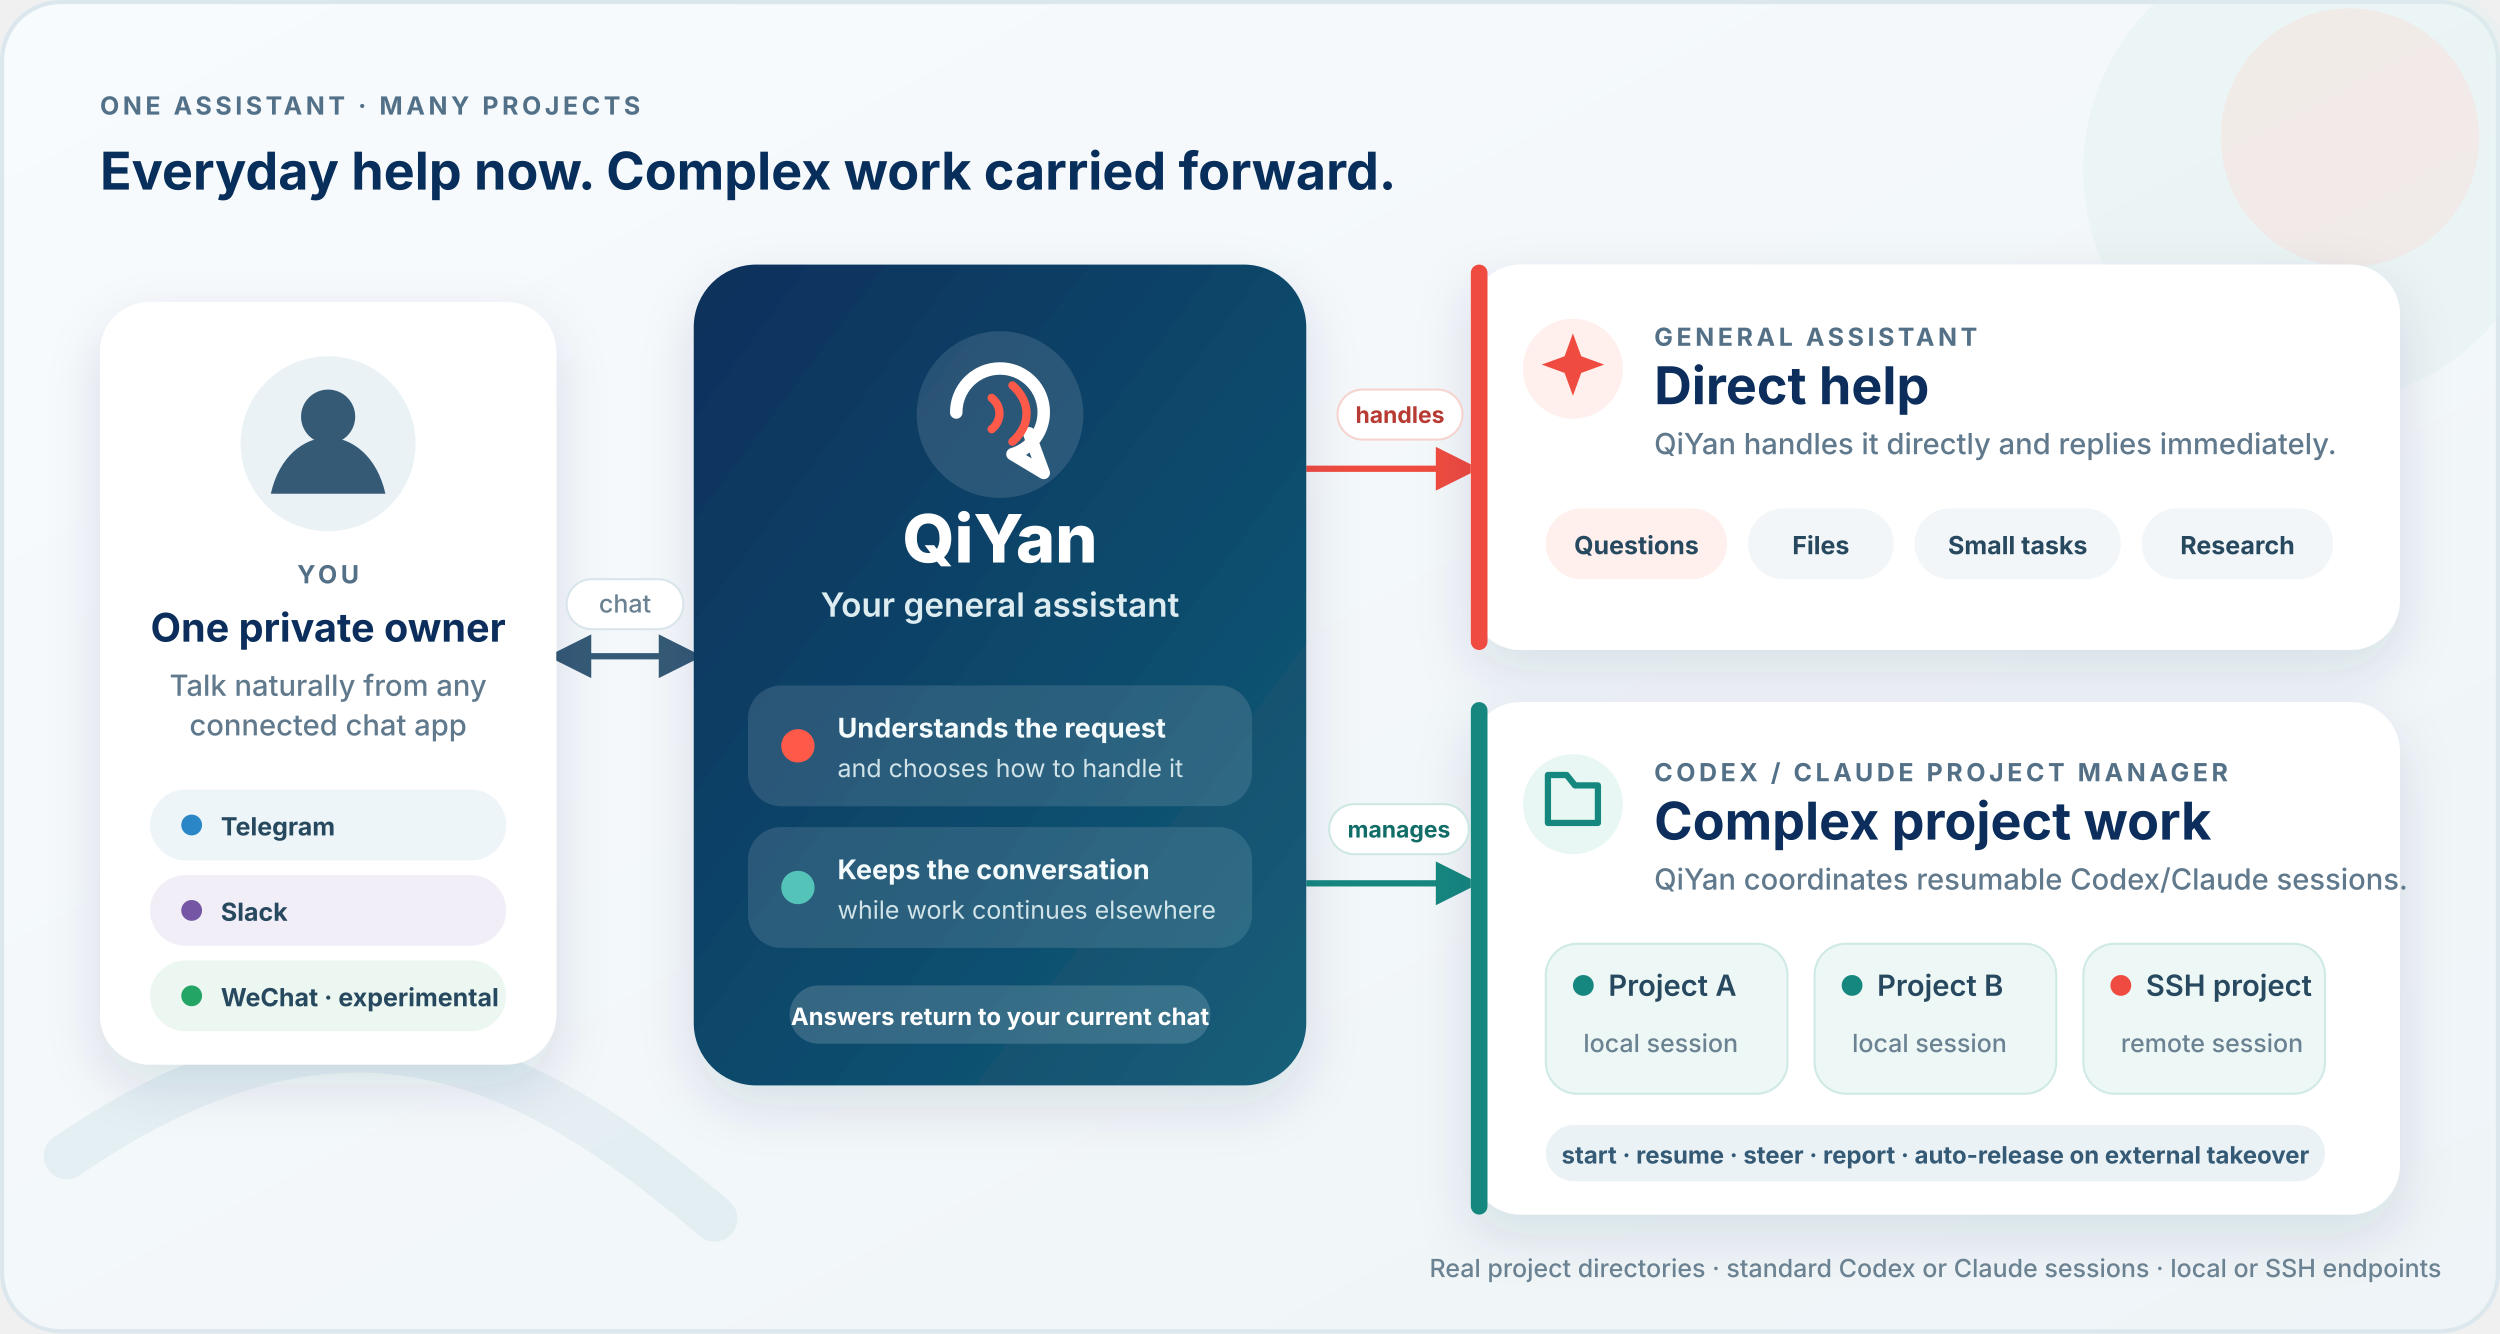
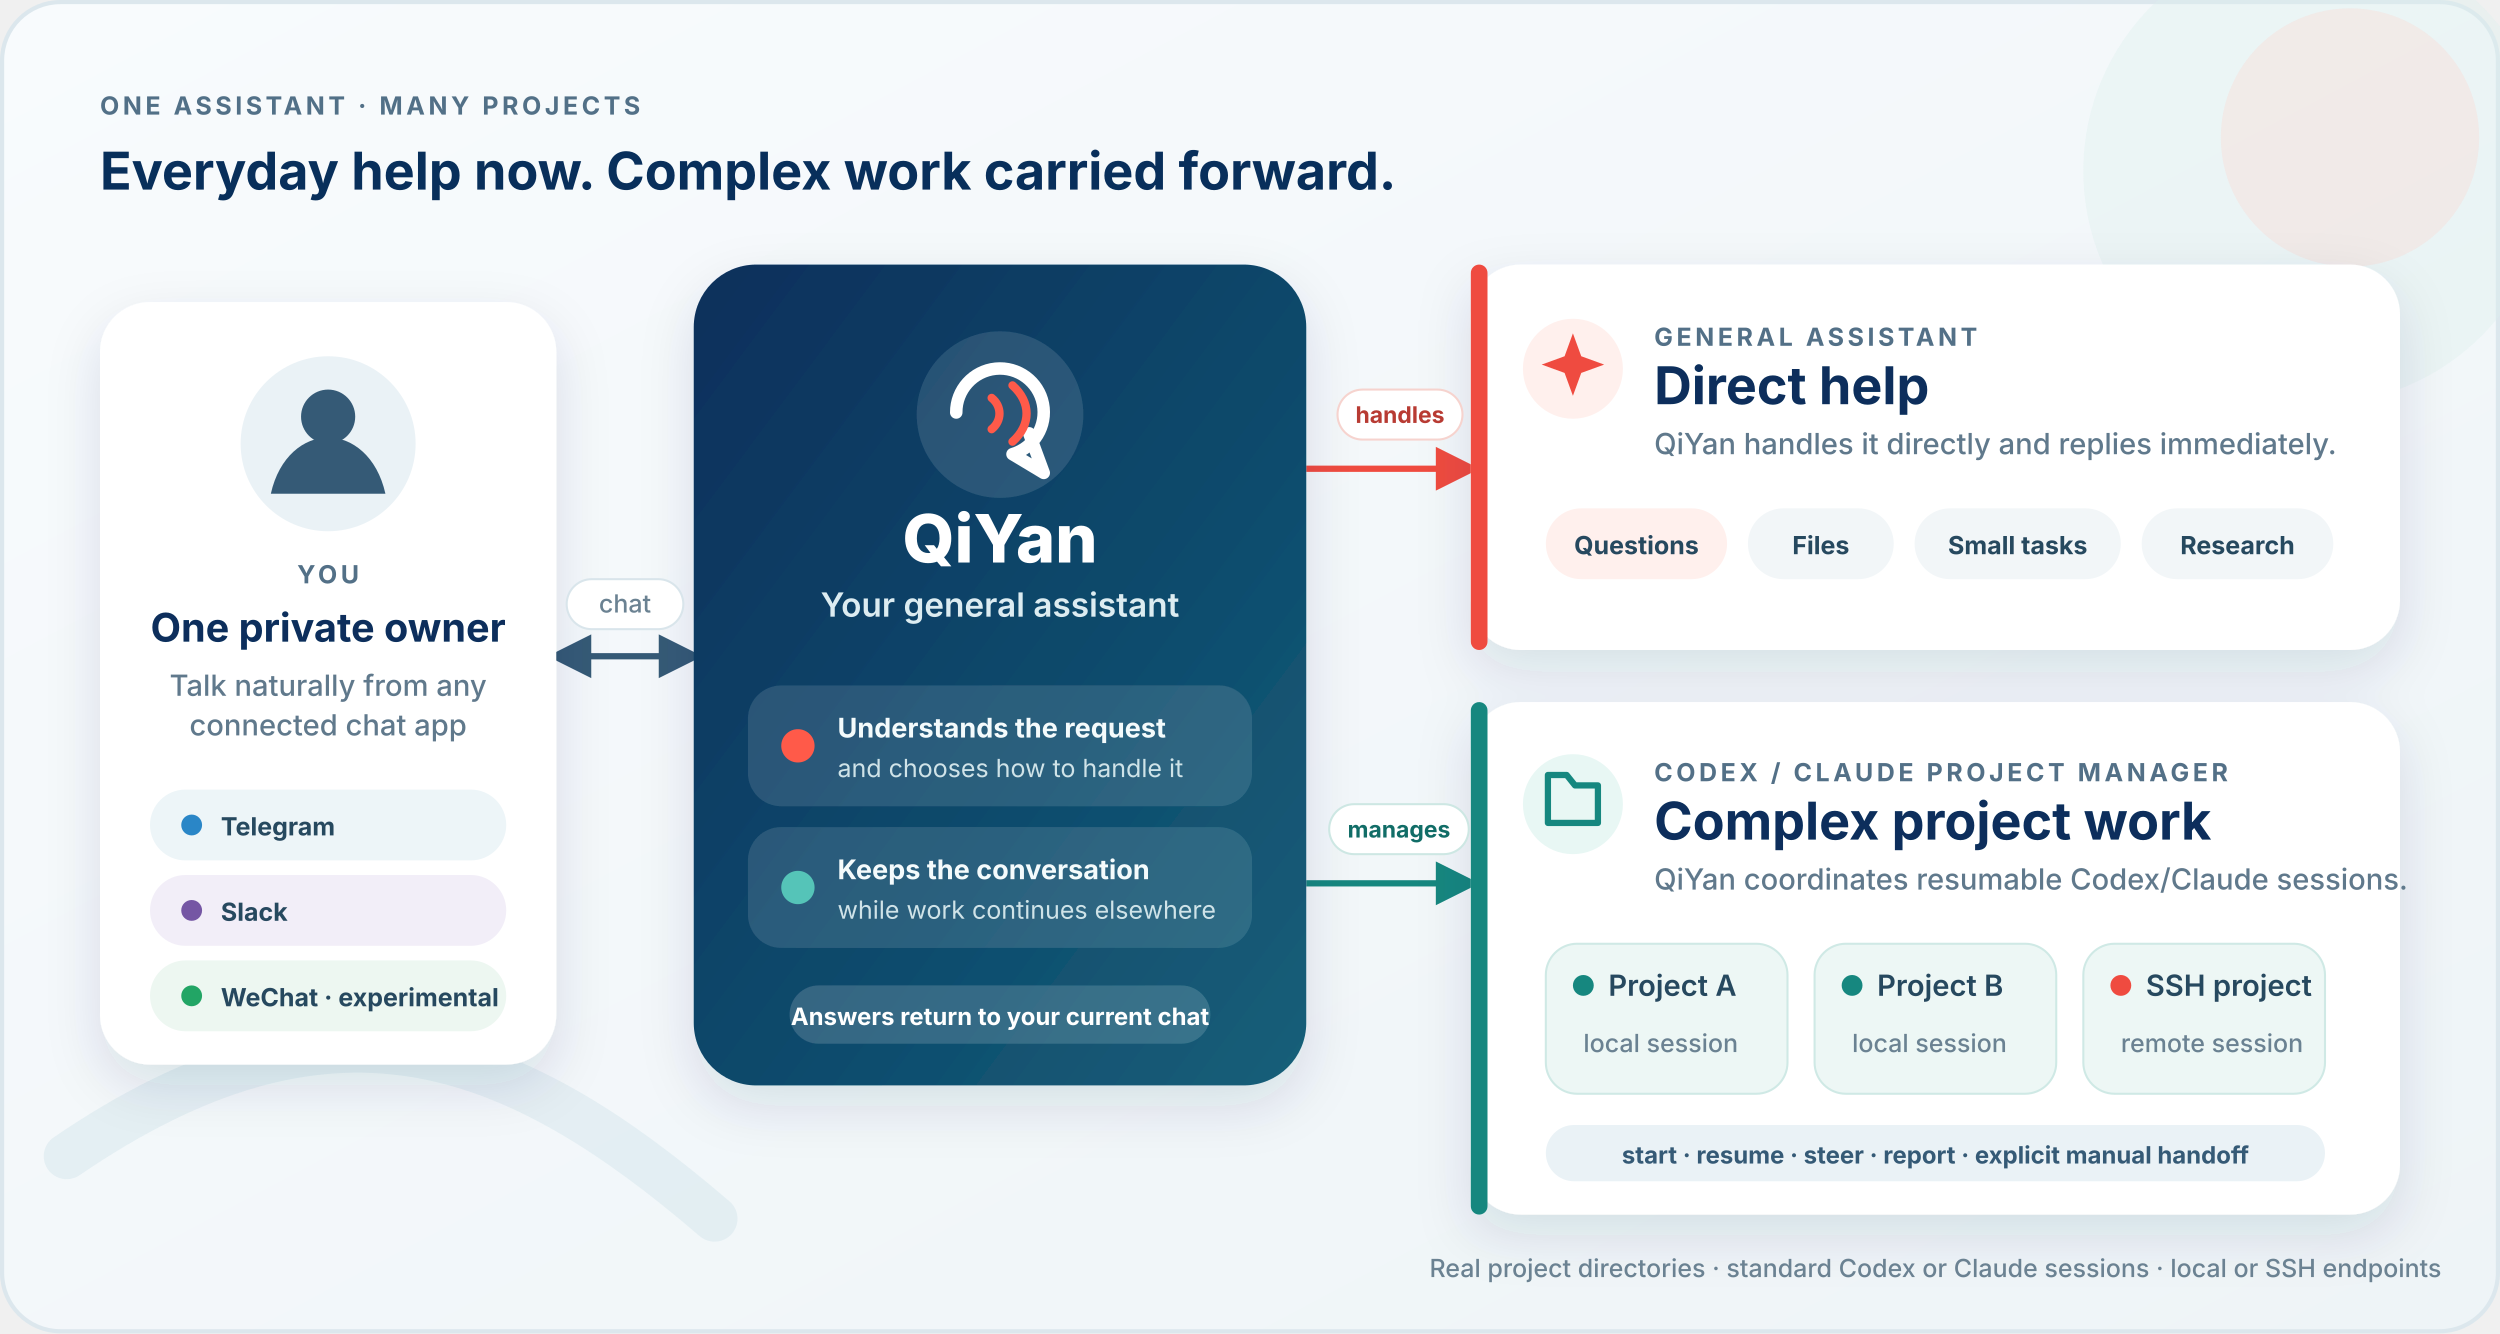
<svg xmlns="http://www.w3.org/2000/svg" viewBox="0 0 1200 640" role="img" aria-labelledby="title description">
  <defs>
    <linearGradient id="canvas" x1="0" y1="0" x2="1" y2="1">
      <stop offset="0" stop-color="#f8fbfd" />
      <stop offset="1" stop-color="#eef4f7" />
    </linearGradient>
    <linearGradient id="qiyan" x1="0" y1="0" x2="1" y2="1">
      <stop offset="0" stop-color="#082f5b" />
      <stop offset="1" stop-color="#155f79" />
    </linearGradient>
    <filter id="shadow" x="-20%" y="-20%" width="140%" height="150%">
      <feDropShadow dx="0" dy="10" stdDeviation="13" flood-color="#082f5b" flood-opacity=".12" />
    </filter>
    <marker id="arrow-navy" viewBox="0 0 10 10" refX="8" refY="5" markerWidth="7" markerHeight="7" orient="auto-start-reverse">
      <path d="M0 0l10 5-10 5z" fill="#355a76" />
    </marker>
    <marker id="arrow-coral" viewBox="0 0 10 10" refX="8" refY="5" markerWidth="7" markerHeight="7" orient="auto">
      <path d="M0 0l10 5-10 5z" fill="#ef4b3f" />
    </marker>
    <marker id="arrow-teal" viewBox="0 0 10 10" refX="8" refY="5" markerWidth="7" markerHeight="7" orient="auto">
      <path d="M0 0l10 5-10 5z" fill="#16877f" />
    </marker>
    <style>
      text { font-family: Inter, ui-sans-serif, system-ui, -apple-system, BlinkMacSystemFont, "Segoe UI", sans-serif; }
      .eyebrow { fill: #527087; font-size: 12px; font-weight: 700; letter-spacing: 1.7px; }
      .title { fill: #082f5b; font-size: 25px; font-weight: 750; }
      .card-title { fill: #082f5b; font-size: 19px; font-weight: 750; }
      .subtitle { fill: #60798c; font-size: 14px; font-weight: 500; }
      .body { fill: #28485f; font-size: 14px; font-weight: 600; }
      .small { fill: #6b8292; font-size: 12px; font-weight: 550; }
      .chip { fill: #28485f; font-size: 12px; font-weight: 700; }
      .white-title { fill: #fff; font-size: 32px; font-weight: 780; }
      .white-subtitle { fill: #dcecf1; font-size: 16px; font-weight: 600; }
      .white-body { fill: #f4fbfc; font-size: 13px; font-weight: 650; }
    </style>
  </defs>
  <rect x="1" y="1" width="1198" height="638" rx="28" fill="url(#canvas)" stroke="#dce7ed" stroke-width="2" />
  <circle cx="1112" cy="82" r="112" fill="#dcefed" opacity=".38" />
  <circle cx="1128" cy="66" r="62" fill="#f9d9d3" opacity=".38" />
  <path d="M32 555c126-86 212-55 311 30" fill="none" stroke="#d7e7ed" stroke-width="22" stroke-linecap="round" opacity=".55" />
  <text x="48" y="55" class="eyebrow">ONE ASSISTANT · MANY PROJECTS</text>
  <text x="48" y="91" class="title">Everyday help now. Complex work carried forward.</text>
  <path d="M267 315h66" fill="none" stroke="#355a76" stroke-width="3" marker-start="url(#arrow-navy)" marker-end="url(#arrow-navy)" />
  <path d="M627 225h79" fill="none" stroke="#ef4b3f" stroke-width="3" marker-end="url(#arrow-coral)" />
  <path d="M627 424h79" fill="none" stroke="#16877f" stroke-width="3" marker-end="url(#arrow-teal)" />
  <g filter="url(#shadow)">
    <rect x="48" y="145" width="219" height="366" rx="24" fill="#fff" />
    <circle cx="157.5" cy="213" r="42" fill="#eaf2f6" />
    <circle cx="157.5" cy="200" r="13" fill="#355a76" />
    <path d="M130 237c4-18 16-27 27.5-27s23.5 9 27.5 27" fill="#355a76" />
    <text x="157.5" y="280" text-anchor="middle" class="eyebrow">YOU</text>
    <text x="157.5" y="308" text-anchor="middle" class="card-title">One private owner</text>
    <text x="157.5" y="334" text-anchor="middle" class="subtitle">Talk naturally from any</text>
    <text x="157.5" y="353" text-anchor="middle" class="subtitle">connected chat app</text>
    <rect x="72" y="379" width="171" height="34" rx="17" fill="#edf5f8" />
    <circle cx="92" cy="396" r="5" fill="#2a86c7" />
    <text x="106" y="401" class="chip">Telegram</text>
    <rect x="72" y="420" width="171" height="34" rx="17" fill="#f2eef8" />
    <circle cx="92" cy="437" r="5" fill="#7456a4" />
    <text x="106" y="442" class="chip">Slack</text>
    <rect x="72" y="461" width="171" height="34" rx="17" fill="#edf7f1" />
    <circle cx="92" cy="478" r="5" fill="#24a565" />
    <text x="106" y="483" class="chip">WeChat · experimental</text>
    <rect x="333" y="127" width="294" height="394" rx="30" fill="url(#qiyan)" />
    <circle cx="480" cy="199" r="40" fill="#fff" opacity=".12" />
    <path d="M459 198a21 21 0 1 1 27 20l15 9-7-19" fill="none" stroke="#fff" stroke-width="6" stroke-linecap="round" stroke-linejoin="round" />
    <path d="M486 185c9 8 9 19 0 27M476 191c5 4 5 11 0 15" fill="none" stroke="#ff5a49" stroke-width="4" stroke-linecap="round" />
    <text x="480" y="270" text-anchor="middle" class="white-title">QiYan</text>
    <text x="480" y="296" text-anchor="middle" class="white-subtitle">Your general assistant</text>
    <rect x="359" y="329" width="242" height="58" rx="16" fill="#fff" opacity=".12" />
    <circle cx="383" cy="358" r="8" fill="#ff5a49" />
    <text x="402" y="354" class="white-body">Understands the request</text>
    <text x="402" y="373" fill="#cfe3e8" font-size="12">and chooses how to handle it</text>
    <rect x="359" y="397" width="242" height="58" rx="16" fill="#fff" opacity=".12" />
    <circle cx="383" cy="426" r="8" fill="#55c4b8" />
    <text x="402" y="422" class="white-body">Keeps the conversation</text>
    <text x="402" y="441" fill="#cfe3e8" font-size="12">while work continues elsewhere</text>
    <rect x="379" y="473" width="202" height="28" rx="14" fill="#fff" opacity=".16" />
    <text x="480" y="492" text-anchor="middle" fill="#fff" font-size="11.5" font-weight="700">Answers return to your current chat</text>
    <rect x="706" y="127" width="446" height="185" rx="24" fill="#fff" />
    <rect x="706" y="127" width="8" height="185" rx="4" fill="#ef4b3f" />
    <circle cx="755" cy="177" r="24" fill="#fff0ed" />
    <path d="m755 160 4 11 11 4-11 4-4 11-4-11-11-4 11-4z" fill="#ef4b3f" />
    <text x="794" y="166" class="eyebrow">GENERAL ASSISTANT</text>
    <text x="794" y="194" class="title">Direct help</text>
    <text x="794" y="218" class="subtitle">QiYan handles it directly and replies immediately.</text>
    <rect x="742" y="244" width="87" height="34" rx="17" fill="#fff0ed" />
    <text x="785.5" y="266" text-anchor="middle" class="chip">Questions</text>
    <rect x="839" y="244" width="70" height="34" rx="17" fill="#f2f6f8" />
    <text x="874" y="266" text-anchor="middle" class="chip">Files</text>
    <rect x="919" y="244" width="99" height="34" rx="17" fill="#f2f6f8" />
    <text x="968.5" y="266" text-anchor="middle" class="chip">Small tasks</text>
    <rect x="1028" y="244" width="92" height="34" rx="17" fill="#f2f6f8" />
    <text x="1074" y="266" text-anchor="middle" class="chip">Research</text>
    <rect x="706" y="337" width="446" height="246" rx="24" fill="#fff" />
    <rect x="706" y="337" width="8" height="246" rx="4" fill="#16877f" />
    <circle cx="755" cy="386" r="24" fill="#e8f7f4" />
    <path d="M743 395h24v-18h-11l-4-5h-9z" fill="none" stroke="#16877f" stroke-width="3" stroke-linejoin="round" />
    <text x="794" y="375" class="eyebrow">CODEX / CLAUDE PROJECT MANAGER</text>
    <text x="794" y="403" class="title">Complex project work</text>
    <text x="794" y="427" class="subtitle">QiYan coordinates resumable Codex/Claude sessions.</text>
    <g>
      <rect x="742" y="453" width="116" height="72" rx="15" fill="#edf7f5" stroke="#cfe9e5" />
      <circle cx="760" cy="473" r="5" fill="#16877f" />
      <text x="772" y="478" class="body" font-size="13">Project A</text>
      <text x="760" y="505" class="small">local session</text>
      <rect x="871" y="453" width="116" height="72" rx="15" fill="#edf7f5" stroke="#cfe9e5" />
      <circle cx="889" cy="473" r="5" fill="#16877f" />
      <text x="901" y="478" class="body" font-size="13">Project B</text>
      <text x="889" y="505" class="small">local session</text>
      <rect x="1000" y="453" width="116" height="72" rx="15" fill="#edf7f5" stroke="#cfe9e5" />
      <circle cx="1018" cy="473" r="5" fill="#ef4b3f" />
      <text x="1030" y="478" class="body" font-size="13">SSH project</text>
      <text x="1018" y="505" class="small">remote session</text>
    </g>
    <rect x="742" y="540" width="374" height="27" rx="13.5" fill="#eaf2f6" />
-     <text x="929" y="558.5" text-anchor="middle" fill="#355a76" font-size="11.5" font-weight="750">start · resume · steer · report · auto-release on external takeover</text>
+     <text x="929" y="558.5" text-anchor="middle" fill="#355a76" font-size="11.5" font-weight="750">start · resume · steer · report · explicit manual handoff</text>
  </g>
  <rect x="272" y="278" width="56" height="24" rx="12" fill="#fff" stroke="#d9e5eb" />
  <text x="300" y="294" text-anchor="middle" class="small" font-size="11">chat</text>
  <rect x="642" y="187" width="60" height="24" rx="12" fill="#fff" stroke="#f6d3ce" />
  <text x="672" y="203" text-anchor="middle" fill="#b83b33" font-size="11" font-weight="700">handles</text>
  <rect x="638" y="386" width="67" height="24" rx="12" fill="#fff" stroke="#cde7e3" />
  <text x="671.5" y="402" text-anchor="middle" fill="#116d67" font-size="11" font-weight="700">manages</text>
  <text x="929" y="613" text-anchor="middle" class="small">Real project directories · standard Codex or Claude sessions · local or SSH endpoints</text>
</svg>
